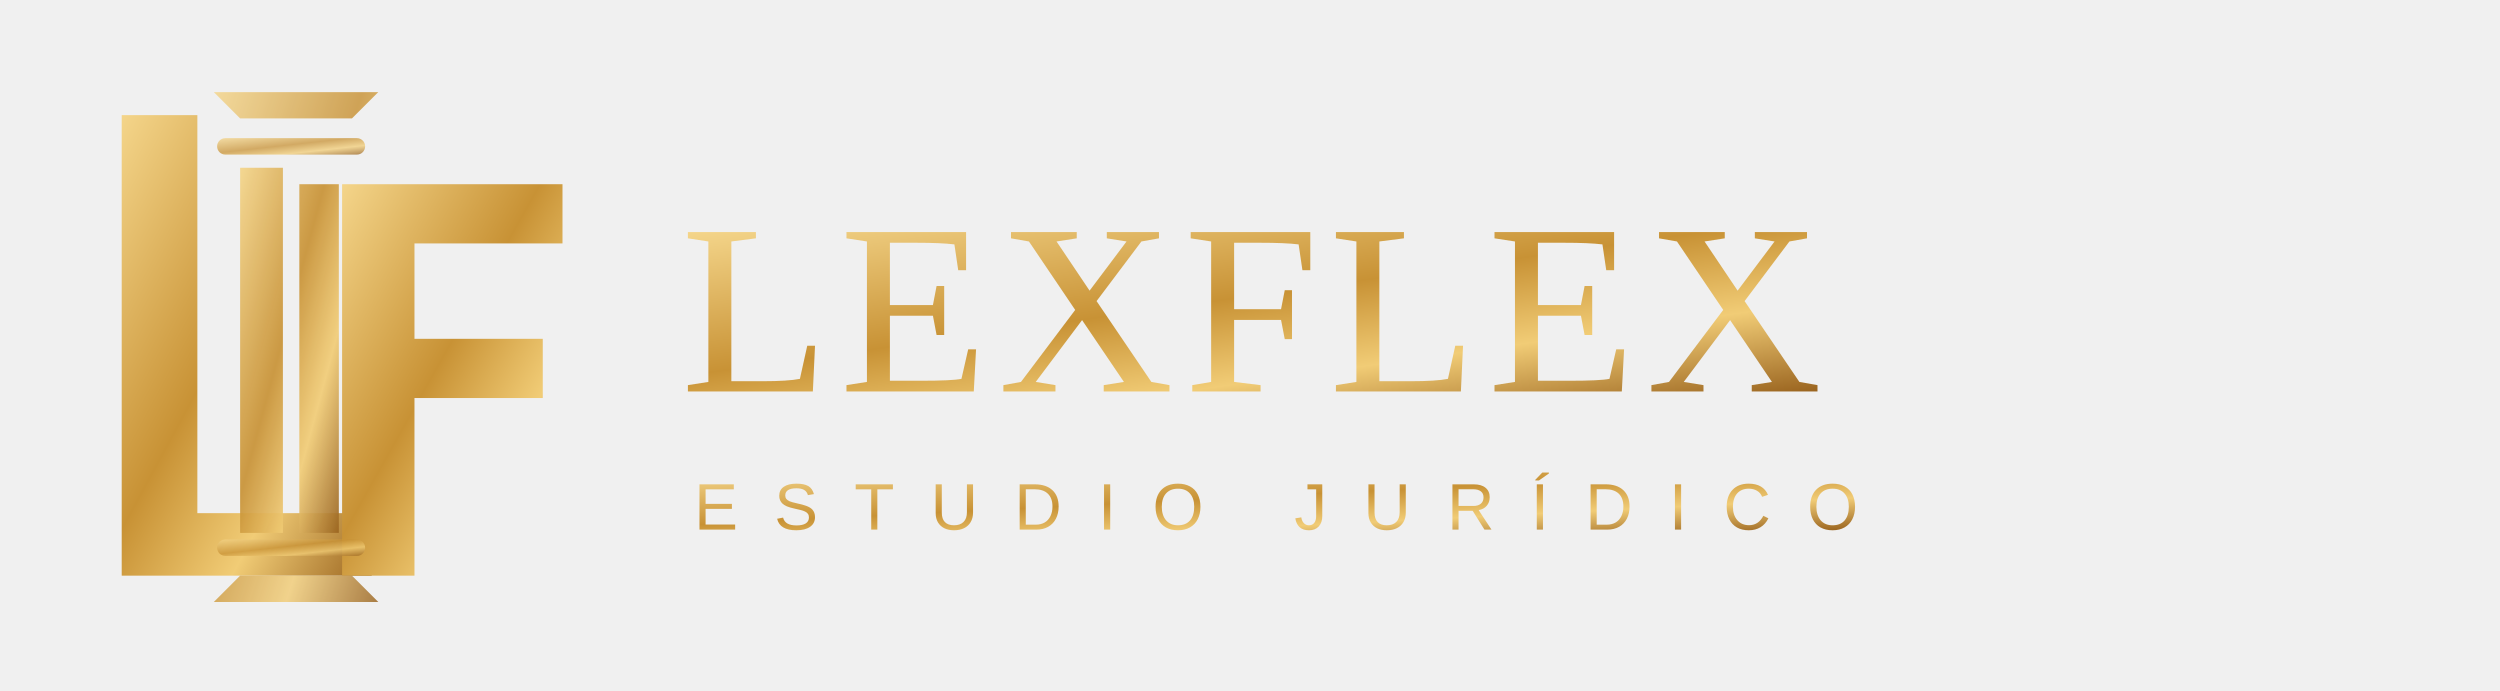
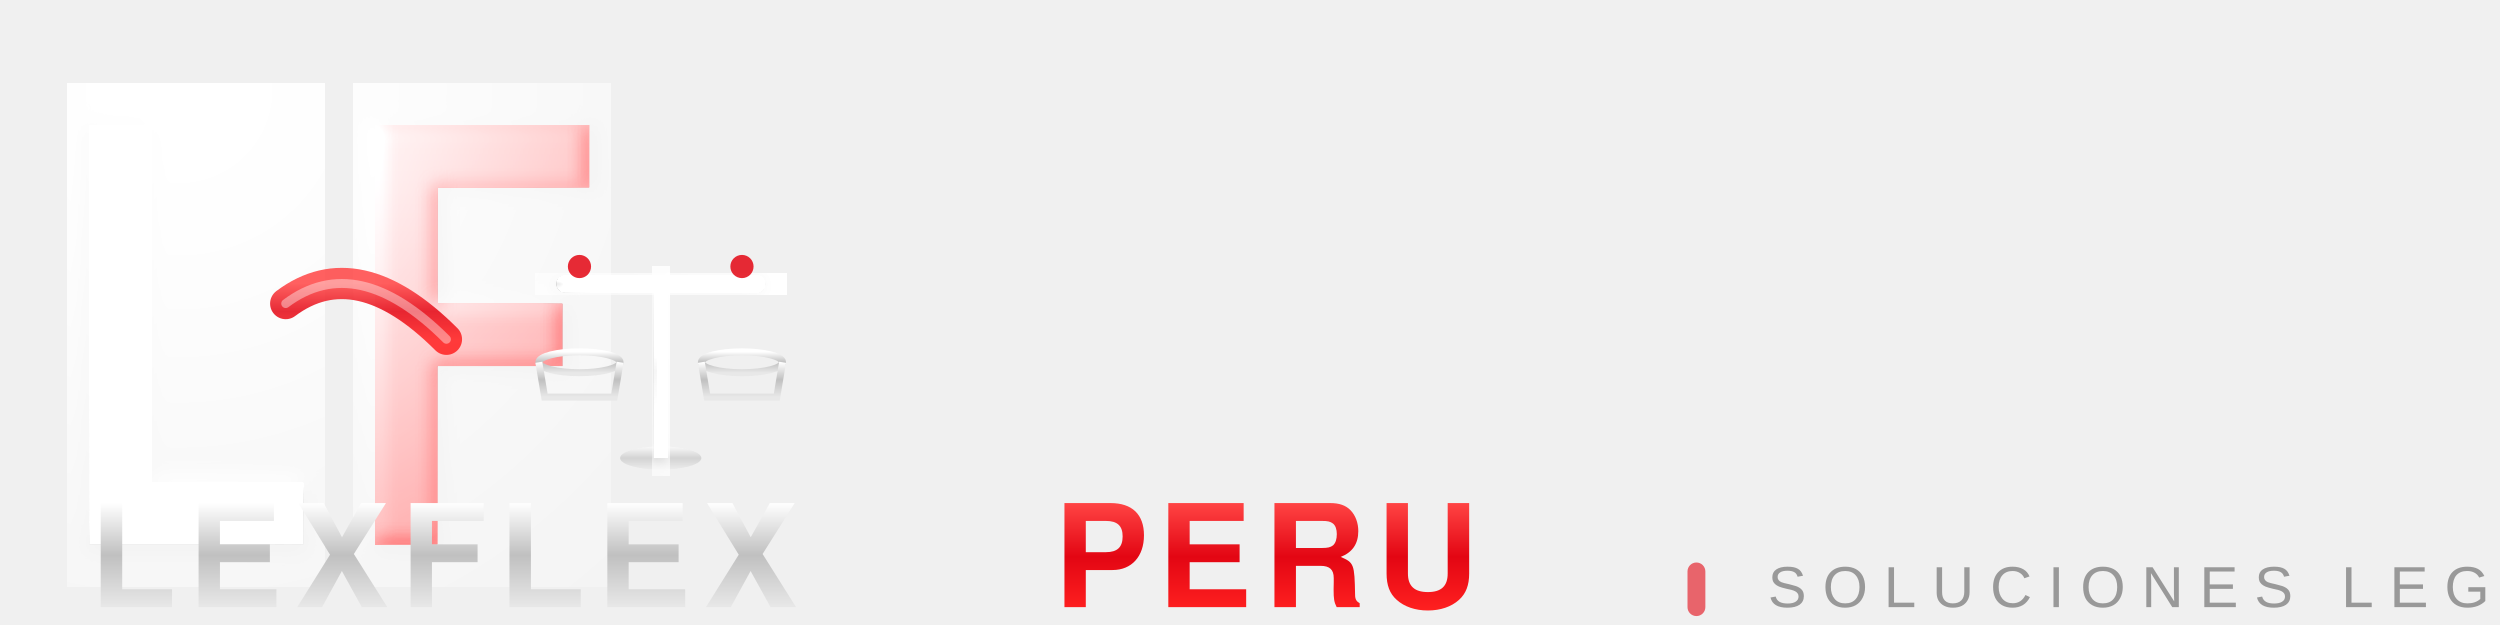
- <svg xmlns="http://www.w3.org/2000/svg" viewBox="0 0 760 210" role="img" aria-labelledby="title desc">
+ <svg xmlns="http://www.w3.org/2000/svg" width="280" height="70" viewBox="0 0 280 70" fill="none">
  <defs>
-     <linearGradient id="gold" x1="0" y1="0" x2="1" y2="1">
-       <stop offset="0" stop-color="#f4d58a" />
-       <stop offset=".45" stop-color="#c89235" />
-       <stop offset=".72" stop-color="#f1cc76" />
-       <stop offset="1" stop-color="#9a641f" />
+     <linearGradient id="silver" x1="0%" y1="0%" x2="0%" y2="100%">
+       <stop offset="0%" style="stop-color:#FFFFFF;stop-opacity:1" />
+       <stop offset="50%" style="stop-color:#C0C0C0;stop-opacity:1" />
+       <stop offset="100%" style="stop-color:#E8E8E8;stop-opacity:1" />
    </linearGradient>
+     <linearGradient id="red" x1="0%" y1="0%" x2="0%" y2="100%">
+       <stop offset="0%" style="stop-color:#FF4444;stop-opacity:1" />
+       <stop offset="50%" style="stop-color:#E30613;stop-opacity:1" />
+       <stop offset="100%" style="stop-color:#FF2020;stop-opacity:1" />
+     </linearGradient>
+     <filter id="shine">
+       <feGaussianBlur in="SourceAlpha" stdDeviation="1" />
+       <feSpecularLighting result="spec" specularExponent="25" lighting-color="#ffffff">
+         <fePointLight x="20" y="10" z="100" />
+       </feSpecularLighting>
+       <feComposite in="SourceGraphic" in2="spec" operator="arithmetic" k1="0" k2="1" k3="1" k4="0" />
+     </filter>
  </defs>
-   <g fill="url(#gold)">
-     <path d="M37 35h23v121h53v19H37z" />
-     <path d="M73 51h13v111H73zM91 56h12v106H91z" opacity=".92" />
-     <path d="M104 56h67v18h-45v29h39v18h-39v54h-22z" />
-     <path d="M65 28h50l-8 8H73zM65 183h50l-8-8H73z" opacity=".82" />
-     <rect x="66" y="42" width="45" height="5" rx="2.5" opacity=".75" />
-     <rect x="66" y="164" width="45" height="5" rx="2.5" opacity=".75" />
+   <path d="M 10 14 L 17 14 L 17 54 L 34 54 L 34 61 L 10 61 Z" fill="url(#silver)" filter="url(#shine)" />
+   <path d="M 42 14 L 66 14 L 66 21 L 49 21 L 49 34 L 63 34 L 63 41 L 49 41 L 49 61 L 42 61 Z" fill="url(#red)" filter="url(#shine)" />
+   <path d="M 32 34 Q 40 28, 50 38" stroke="url(#red)" stroke-width="3.5" fill="none" stroke-linecap="round" opacity="0.85" />
+   <path d="M 32 34 Q 40 28, 50 38" stroke="#FFFFFF" stroke-width="1" fill="none" stroke-linecap="round" opacity="0.4" />
+   <g transform="translate(74, 24) scale(0.65)">
+     <ellipse cx="0" cy="42" rx="7" ry="2" fill="url(#silver)" opacity="0.6" />
+     <rect x="-1.2" y="12" width="2.4" height="30" fill="url(#silver)" filter="url(#shine)" />
+     <rect x="-18" y="10.5" width="36" height="3" fill="url(#silver)" rx="1.5" filter="url(#shine)" />
+     <g transform="translate(-14, 13.5)">
+       <line x1="0" y1="0" x2="0" y2="10" stroke="url(#silver)" stroke-width="1.2" />
+       <ellipse cx="0" cy="12" rx="7" ry="1.8" fill="none" stroke="url(#silver)" stroke-width="1.2" />
+       <path d="M -7 12 L -6 18 L 6 18 L 7 12" fill="none" stroke="url(#silver)" stroke-width="1.2" />
+     </g>
+     <g transform="translate(14, 13.5)">
+       <line x1="0" y1="0" x2="0" y2="10" stroke="url(#silver)" stroke-width="1.2" />
+       <ellipse cx="0" cy="12" rx="7" ry="1.8" fill="none" stroke="url(#silver)" stroke-width="1.2" />
+       <path d="M -7 12 L -6 18 L 6 18 L 7 12" fill="none" stroke="url(#silver)" stroke-width="1.2" />
+     </g>
+     <circle cx="-14" cy="9" r="2" fill="#E30613" opacity="0.85" />
+     <circle cx="14" cy="9" r="2" fill="#E30613" opacity="0.85" />
  </g>
-   <g fill="url(#gold)">
-     <text x="207" y="119" font-family="Georgia, 'Times New Roman', serif" font-size="74" letter-spacing="3">LEXFLEX</text>
-     <text x="211" y="161" font-family="Arial, Helvetica, sans-serif" font-size="20" letter-spacing="11">ESTUDIO JURÍDICO</text>
-   </g>
+   <text x="10" y="68" font-family="'Arial Black', 'Helvetica', sans-serif" font-size="16" font-weight="900" fill="url(#silver)" letter-spacing="1.2">LEXFLEX</text>
+   <text x="118" y="68" font-family="'Arial Black', 'Helvetica', sans-serif" font-size="16" font-weight="900" fill="url(#red)" letter-spacing="1.2">PERU</text>
+   <rect x="189" y="63" width="2" height="6" fill="#E30613" rx="1" opacity="0.6" />
+   <text x="198" y="68" font-family="'Arial', 'Helvetica', sans-serif" font-size="6.5" font-weight="400" fill="#999" letter-spacing="1.8">SOLUCIONES LEGALES</text>
</svg>
